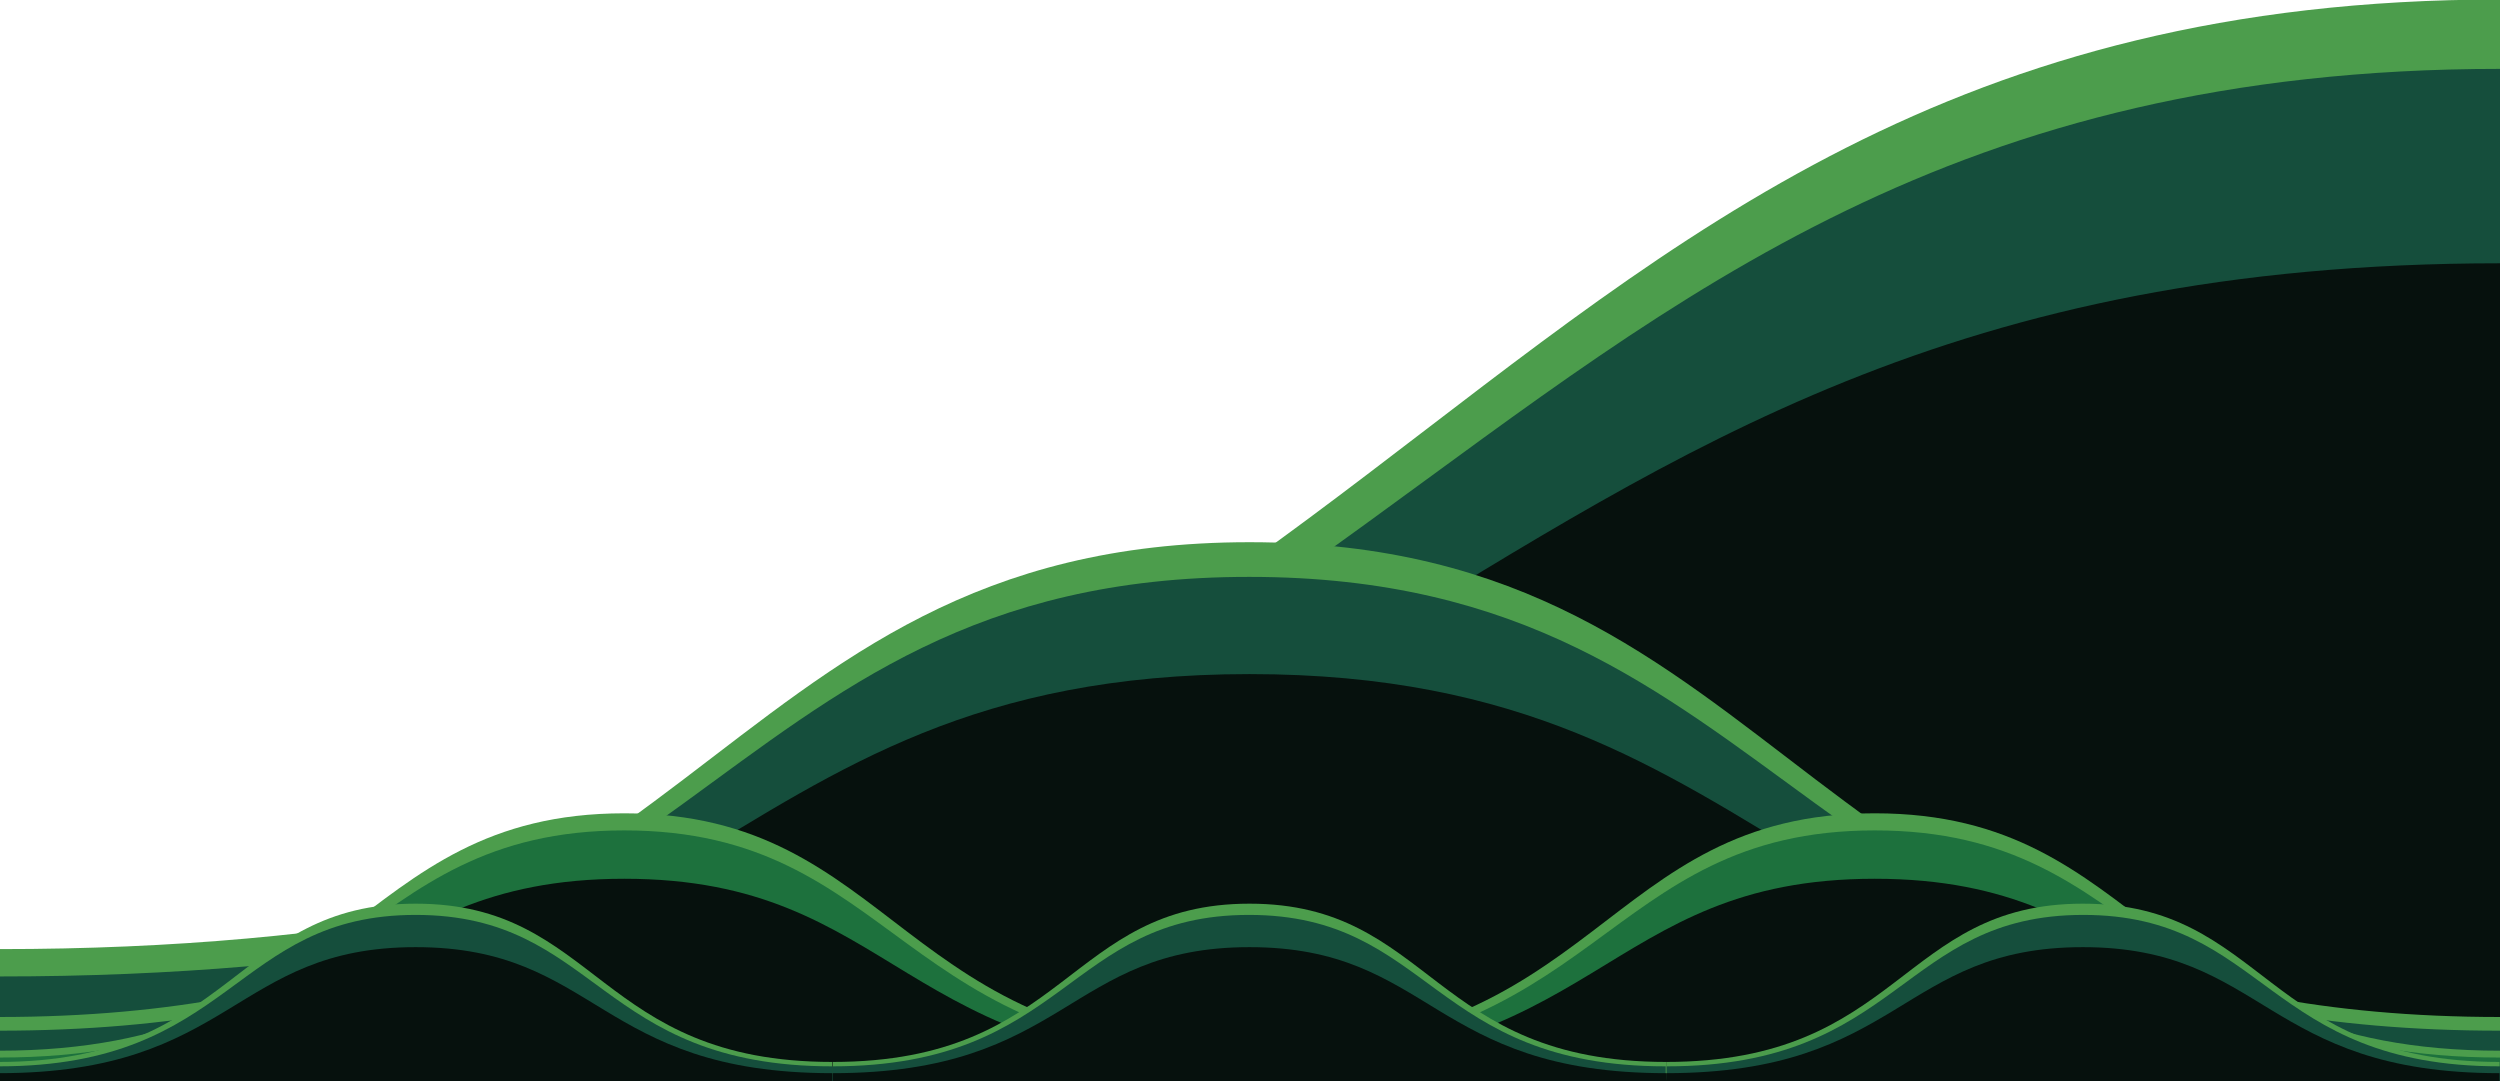
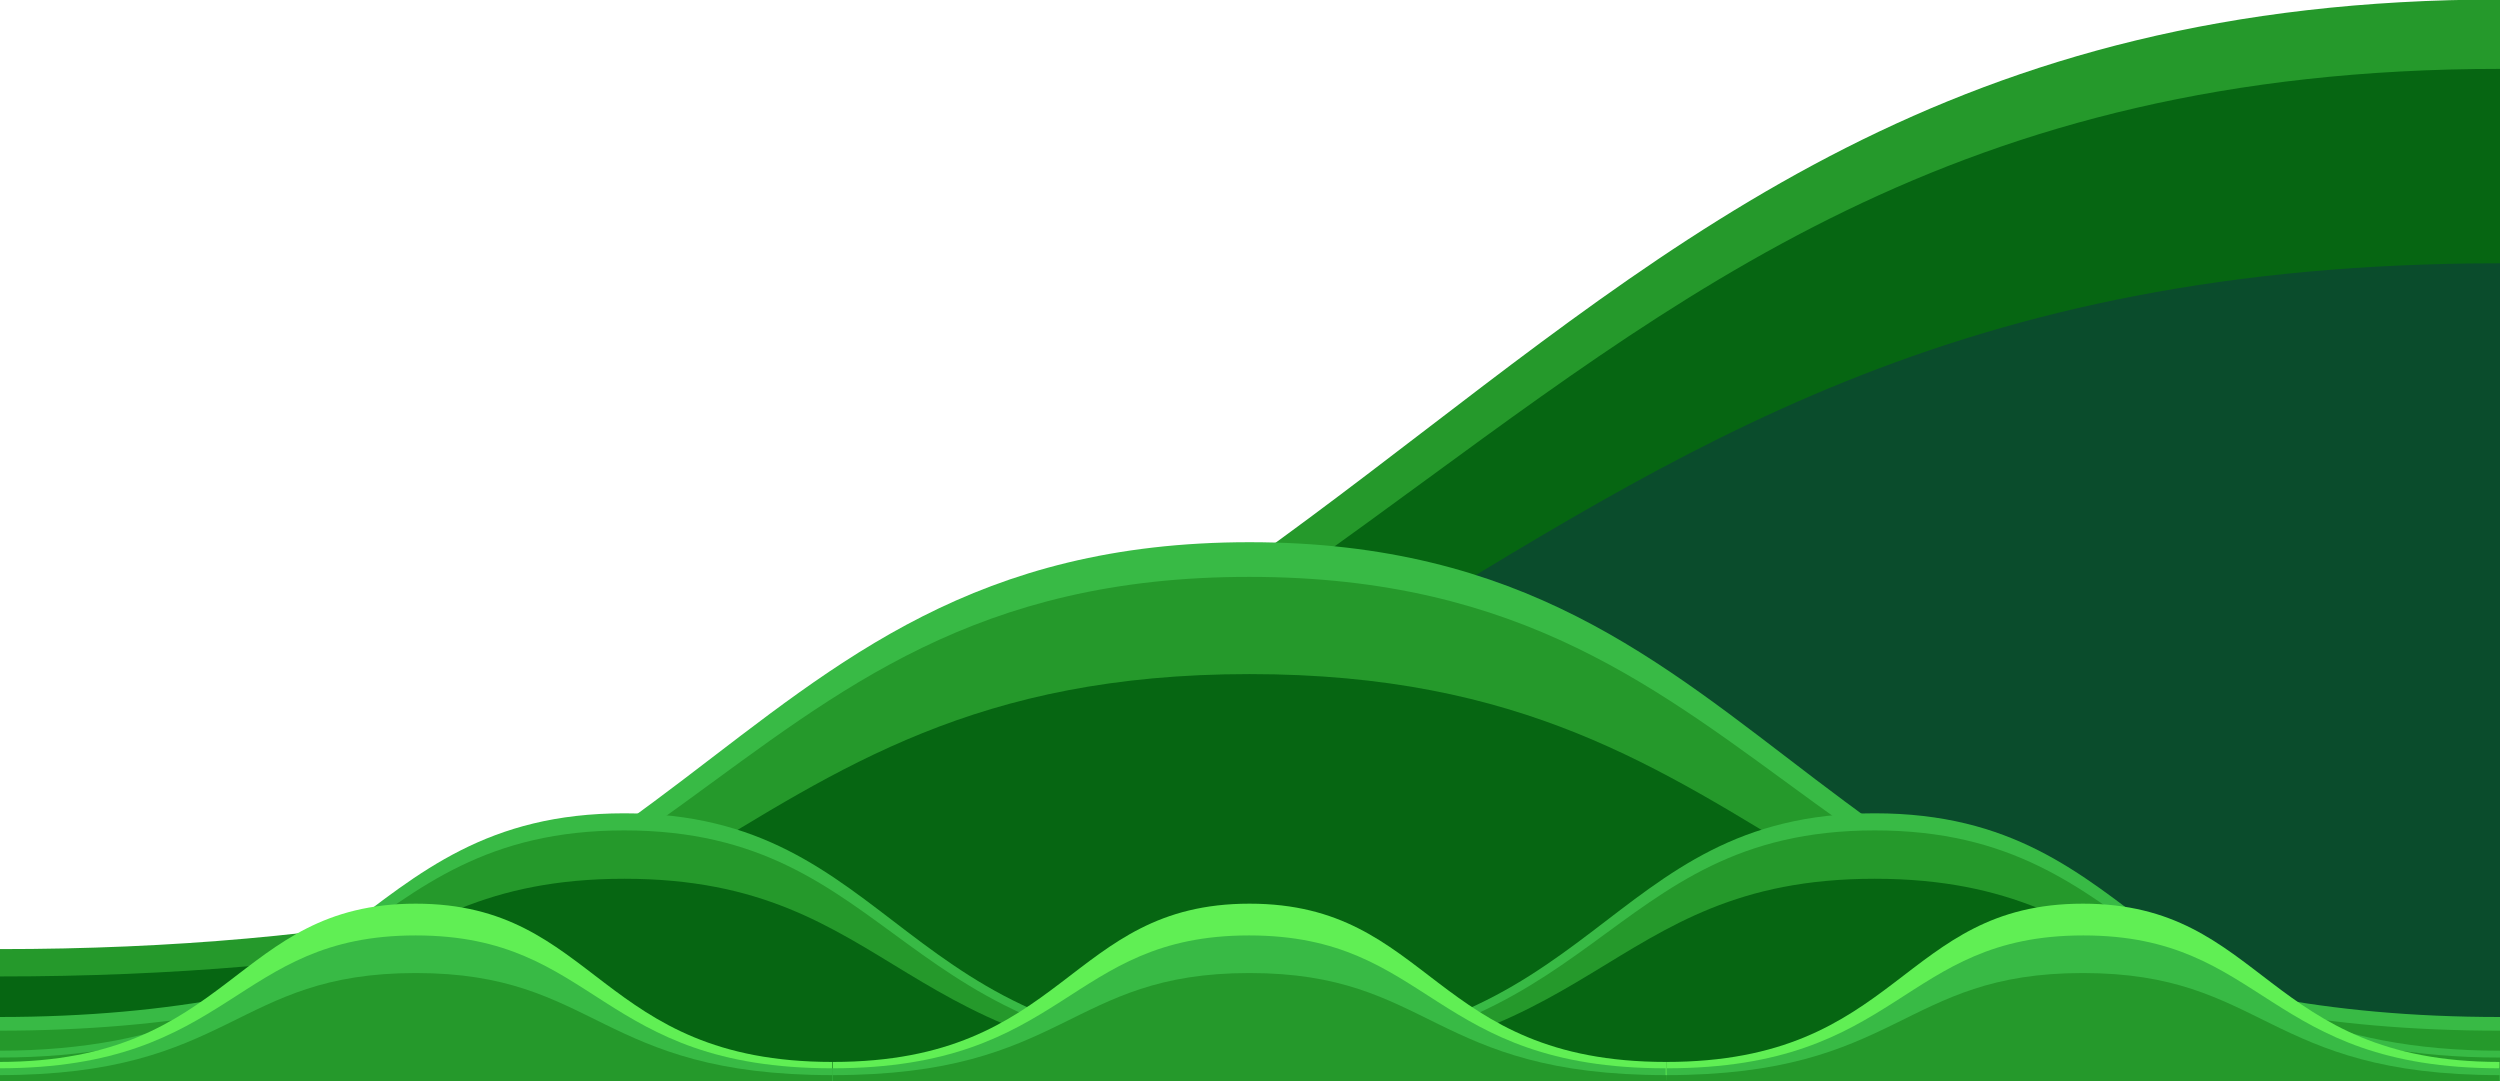
<svg xmlns="http://www.w3.org/2000/svg" version="1.1" id="Layer_1" x="0px" y="0px" viewBox="0 0 511.8 221.2" style="enable-background:new 0 0 511.8 221.2;" xml:space="preserve">
  <style type="text/css">
- 	.st0{fill:#4C9D4C;}
- 	.st1{fill:#154E3C;}
- 	.st2{fill:#06110D;}
- 	.st3{fill:#1D713D;}
+ 	.st0{fill:#25992B;}
+ 	.st1{fill:#066612;}
+ 	.st2{fill:#0A4C2C;}
+ 	.st3{fill:#38BA45;}
+ 	.st4{fill:#60EF54;}
+ 	.st5{fill:#3DE84D;}
</style>
  <path class="st0" d="M511.8-0.1c0,74,0,148,0,222c-170.7,0-341.3,0-512,0c0-9.2,0-18.4,0-27.6C287.9,194.4,287.9-0.1,511.8-0.1z" />
  <path class="st1" d="M511.8,14.1c0,69.3,0,138.5,0,207.8c-170.7,0-341.3,0-512,0c0-7.3,0-14.6,0-22C287.9,200,287.9,14.1,511.8,14.1  z" />
  <path class="st2" d="M511.8,53.9c0,56,0,112,0,168.1c-170.7,0-341.3,0-512,0c0-4.5,0-8.9,0-13.4C287.9,208.6,287.9,53.9,511.8,53.9z  " />
-   <path class="st0" d="M-0.2,208.2c144.1,0,144.1-97.2,256-97.2c111.9,0,111.9,97.2,256,97.2c0,4.6,0,9.2,0,13.8  c-170.7,0-341.3,0-512,0C-0.2,217.4-0.2,212.8-0.2,208.2z" />
-   <path class="st1" d="M511.8,211c-144.1,0-144.1-92.9-256-92.9C143.9,118,143.9,211-0.2,211c0,3.7,0,7.3,0,11c170.7,0,341.3,0,512,0  C511.8,218.3,511.8,214.6,511.8,211z" />
-   <path class="st2" d="M-0.2,215.3c144.1,0,144.1-77.3,256-77.3c111.9,0,111.9,77.3,256,77.3c0,2.2,0,4.5,0,6.7  c-170.7,0-341.3,0-512,0C-0.2,219.7-0.2,217.5-0.2,215.3z" />
-   <path class="st0" d="M255.8,215.1c72,0,72-48.6,128-48.6c56,0,56,48.6,128,48.6c0,2.3,0,4.6,0,6.9c-85.3,0-170.7,0-256,0  C255.8,219.7,255.8,217.4,255.8,215.1z" />
-   <path class="st0" d="M255.8,215.1c-72,0-72-48.6-128-48.6s-56,48.6-128,48.6c0,2.3,0,4.6,0,6.9c85.3,0,170.7,0,256,0  C255.8,219.7,255.8,217.4,255.8,215.1z" />
-   <path class="st3" d="M511.8,216.5c-72,0-72-46.5-128-46.5c-56,0-56,46.5-128,46.5c0,1.8,0,3.7,0,5.5c85.3,0,170.7,0,256,0  C511.8,220.1,511.8,218.3,511.8,216.5z" />
-   <path class="st3" d="M-0.2,216.5c72,0,72-46.5,128-46.5s56,46.5,128,46.5c0,1.8,0,3.7,0,5.5c-85.3,0-170.7,0-256,0  C-0.2,220.1-0.2,218.3-0.2,216.5z" />
-   <path class="st2" d="M255.8,218.6c72,0,72-38.7,128-38.7c56,0,56,38.7,128,38.7c0,1.1,0,2.2,0,3.3c-85.3,0-170.7,0-256,0  C255.8,220.8,255.8,219.7,255.8,218.6z" />
-   <path class="st2" d="M255.8,218.6c-72,0-72-38.7-128-38.7s-56,38.7-128,38.7c0,1.1,0,2.2,0,3.3c85.3,0,170.7,0,256,0  C255.8,220.8,255.8,219.7,255.8,218.6z" />
-   <path class="st0" d="M341.1,217.4c48,0,48-32.4,85.3-32.4c37.3,0,37.3,32.4,85.3,32.4c0,1.5,0,3.1,0,4.6c-56.9,0-113.8,0-170.7,0  C341.1,220.4,341.1,218.9,341.1,217.4z" />
-   <path class="st0" d="M341.1,217.4c-48,0-48-32.4-85.3-32.4c-37.3,0-37.3,32.4-85.3,32.4c0,1.5,0,3.1,0,4.6c56.9,0,113.8,0,170.7,0  C341.1,220.4,341.1,218.9,341.1,217.4z" />
-   <path class="st0" d="M-0.2,217.4c48,0,48-32.4,85.3-32.4c37.3,0,37.3,32.4,85.3,32.4c0,1.5,0,3.1,0,4.6c-56.9,0-113.8,0-170.7,0  C-0.2,220.4-0.2,218.9-0.2,217.4z" />
-   <path class="st1" d="M511.8,218.3c-48,0-48-31-85.3-31c-37.3,0-37.3,31-85.3,31c0,1.2,0,2.4,0,3.7c56.9,0,113.8,0,170.7,0  C511.8,220.7,511.8,219.5,511.8,218.3z" />
-   <path class="st1" d="M170.4,218.3c48,0,48-31,85.3-31c37.3,0,37.3,31,85.3,31c0,1.2,0,2.4,0,3.7c-56.9,0-113.8,0-170.7,0  C170.4,220.7,170.4,219.5,170.4,218.3z" />
-   <path class="st1" d="M170.4,218.3c-48,0-48-31-85.3-31c-37.3,0-37.3,31-85.3,31c0,1.2,0,2.4,0,3.7c56.9,0,113.8,0,170.7,0  C170.4,220.7,170.4,219.5,170.4,218.3z" />
-   <path class="st2" d="M341.1,219.7c48,0,48-25.8,85.3-25.8c37.3,0,37.3,25.8,85.3,25.8c0,0.7,0,1.5,0,2.2c-56.9,0-113.8,0-170.7,0  C341.1,221.2,341.1,220.5,341.1,219.7z" />
-   <path class="st2" d="M341.1,219.7c-48,0-48-25.8-85.3-25.8c-37.3,0-37.3,25.8-85.3,25.8c0,0.7,0,1.5,0,2.2c56.9,0,113.8,0,170.7,0  C341.1,221.2,341.1,220.5,341.1,219.7z" />
-   <path class="st2" d="M-0.2,219.7c48,0,48-25.8,85.3-25.8c37.3,0,37.3,25.8,85.3,25.8c0,0.7,0,1.5,0,2.2c-56.9,0-113.8,0-170.7,0  C-0.2,221.2-0.2,220.5-0.2,219.7z" />
+   <path class="st3" d="M-0.2,208.2c144.1,0,144.1-97.2,256-97.2s111.9,97.2,256,97.2c0,4.6,0,9.2,0,13.8c-170.7,0-341.3,0-512,0  C-0.2,217.4-0.2,212.8-0.2,208.2z" />
+   <path class="st0" d="M511.8,211c-144.1,0-144.1-92.9-256-92.9C143.9,118,143.9,211-0.2,211c0,3.7,0,7.3,0,11c170.7,0,341.3,0,512,0  C511.8,218.3,511.8,214.6,511.8,211z" />
+   <path class="st1" d="M-0.2,215.3c144.1,0,144.1-77.3,256-77.3s111.9,77.3,256,77.3c0,2.2,0,4.5,0,6.7c-170.7,0-341.3,0-512,0  C-0.2,219.7-0.2,217.5-0.2,215.3z" />
+   <path class="st3" d="M255.8,215.1c72,0,72-48.6,128-48.6s56,48.6,128,48.6c0,2.3,0,4.6,0,6.9c-85.3,0-170.7,0-256,0  C255.8,219.7,255.8,217.4,255.8,215.1z" />
+   <path class="st3" d="M255.8,215.1c-72,0-72-48.6-128-48.6s-56,48.6-128,48.6c0,2.3,0,4.6,0,6.9c85.3,0,170.7,0,256,0  C255.8,219.7,255.8,217.4,255.8,215.1z" />
+   <path class="st0" d="M511.8,216.5c-72,0-72-46.5-128-46.5s-56,46.5-128,46.5c0,1.8,0,3.7,0,5.5c85.3,0,170.7,0,256,0  C511.8,220.1,511.8,218.3,511.8,216.5z" />
+   <path class="st0" d="M-0.2,216.5c72,0,72-46.5,128-46.5s56,46.5,128,46.5c0,1.8,0,3.7,0,5.5c-85.3,0-170.7,0-256,0  C-0.2,220.1-0.2,218.3-0.2,216.5z" />
+   <path class="st1" d="M255.8,218.6c72,0,72-38.7,128-38.7s56,38.7,128,38.7c0,1.1,0,2.2,0,3.3c-85.3,0-170.7,0-256,0  C255.8,220.8,255.8,219.7,255.8,218.6z" />
+   <path class="st1" d="M255.8,218.6c-72,0-72-38.7-128-38.7s-56,38.7-128,38.7c0,1.1,0,2.2,0,3.3c85.3,0,170.7,0,256,0  C255.8,220.8,255.8,219.7,255.8,218.6z" />
+   <path class="st4" d="M341.1,217.4c48,0,48-32.4,85.3-32.4s37.3,32.4,85.3,32.4c0,1.5,0,3.1,0,4.6c-56.9,0-113.8,0-170.7,0  C341.1,220.4,341.1,218.9,341.1,217.4z" />
+   <path class="st4" d="M341.1,217.4c-48,0-48-32.4-85.3-32.4s-37.3,32.4-85.3,32.4c0,1.5,0,3.1,0,4.6c56.9,0,113.8,0,170.7,0  C341.1,220.4,341.1,218.9,341.1,217.4z" />
+   <path class="st4" d="M-0.2,217.4c48,0,48-32.4,85.3-32.4s37.3,32.4,85.3,32.4c0,1.5,0,3.1,0,4.6c-56.9,0-113.8,0-170.7,0  C-0.2,220.4-0.2,218.9-0.2,217.4z" />
+   <path class="st3" d="M511.8,218.7c-48,0-48-27.2-85.3-27.2s-37.3,27.2-85.3,27.2c0,1.1,0,2.1,0,3.3c56.9,0,113.8,0,170.7,0  C511.8,220.9,511.8,219.8,511.8,218.7z" />
+   <path class="st3" d="M170.4,218.7c48,0,48-27.2,85.3-27.2s37.3,27.2,85.3,27.2c0,1.1,0,2.1,0,3.3c-56.9,0-113.8,0-170.7,0  C170.4,220.9,170.4,219.8,170.4,218.7z" />
+   <path class="st3" d="M170.4,218.7c-48,0-48-27.2-85.3-27.2s-37.3,27.2-85.3,27.2c0,1.1,0,2.1,0,3.3c56.9,0,113.8,0,170.7,0  C170.4,220.9,170.4,219.8,170.4,218.7z" />
+   <path class="st0" d="M341.1,220.1c48,0,48-20.9,85.3-20.9s37.3,20.9,85.3,20.9c0,0.6,0,1.2,0,1.8c-56.9,0-113.8,0-170.7,0  C341.1,221.3,341.1,220.8,341.1,220.1z" />
+   <path class="st0" d="M341.1,220.1c-48,0-48-20.9-85.3-20.9s-37.3,20.9-85.3,20.9c0,0.6,0,1.2,0,1.8c56.9,0,113.8,0,170.7,0  C341.1,221.3,341.1,220.8,341.1,220.1z" />
+   <path class="st0" d="M-0.2,220.1c48,0,48-20.9,85.3-20.9s37.3,20.9,85.3,20.9c0,0.6,0,1.2,0,1.8c-56.9,0-113.8,0-170.7,0  C-0.2,221.3-0.2,220.8-0.2,220.1z" />
+   <g>
+     <circle class="st1" cx="-212.8" cy="-56.5" r="77.6" />
+     <circle class="st0" cx="-221.9" cy="-65.6" r="61.4" />
+     <circle class="st3" cx="-231.8" cy="-75.4" r="42.4" />
+     <circle class="st5" cx="-237.8" cy="-83.4" r="26.1" />
+   </g>
</svg>
